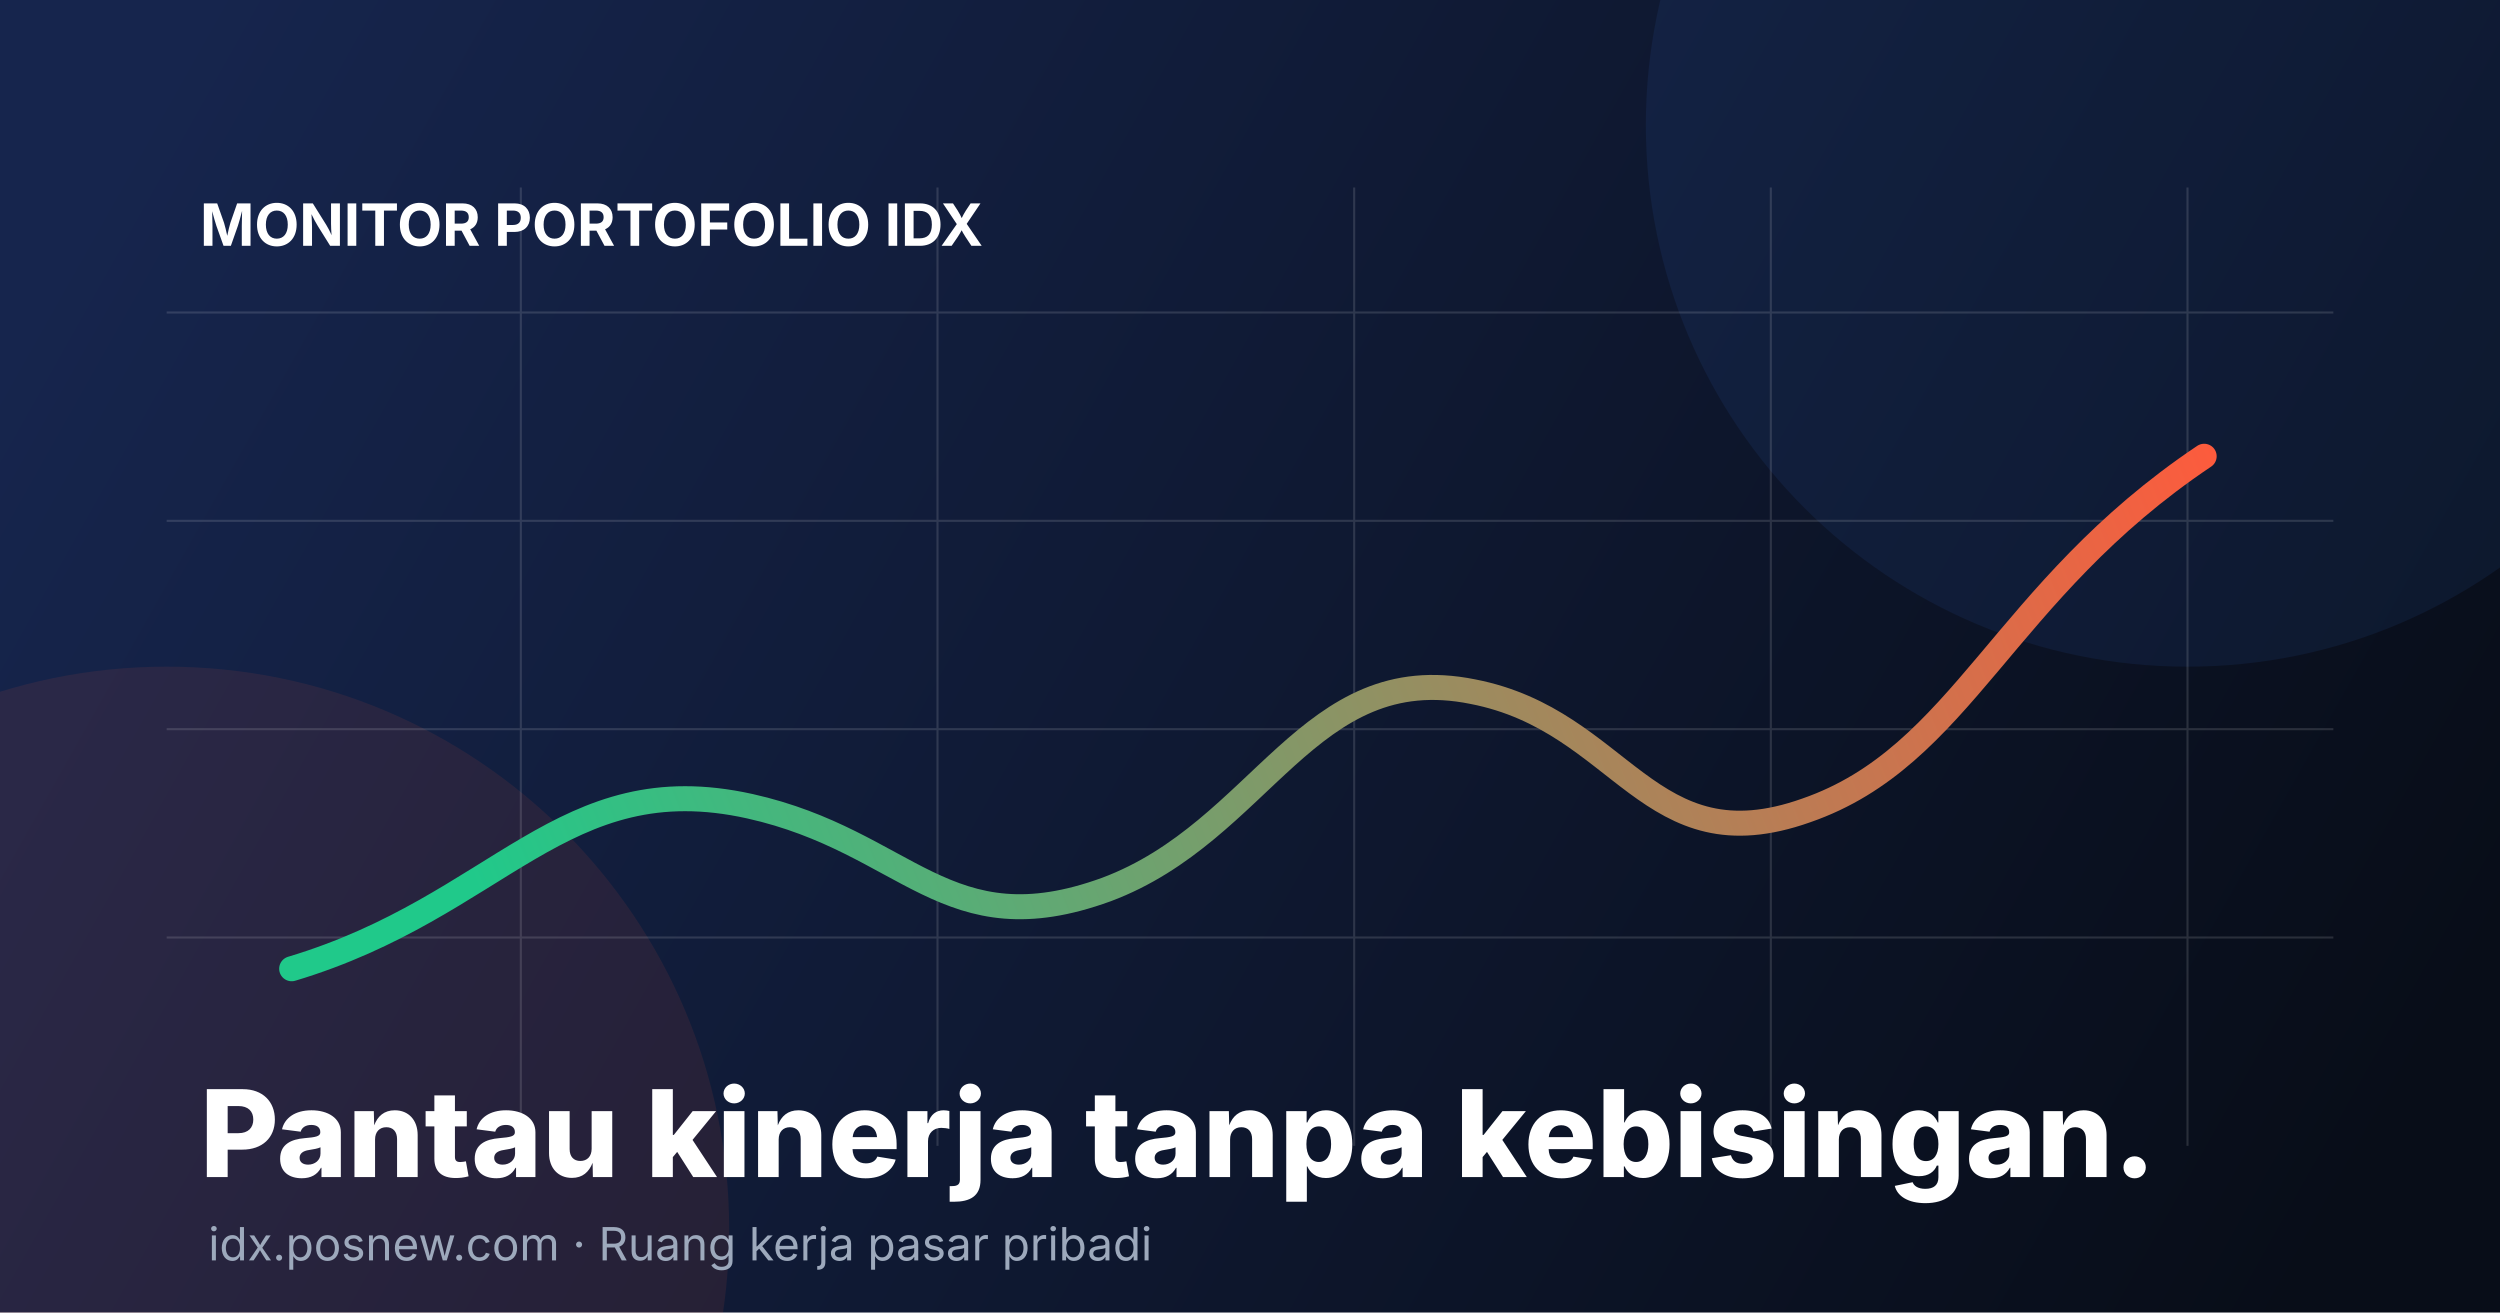
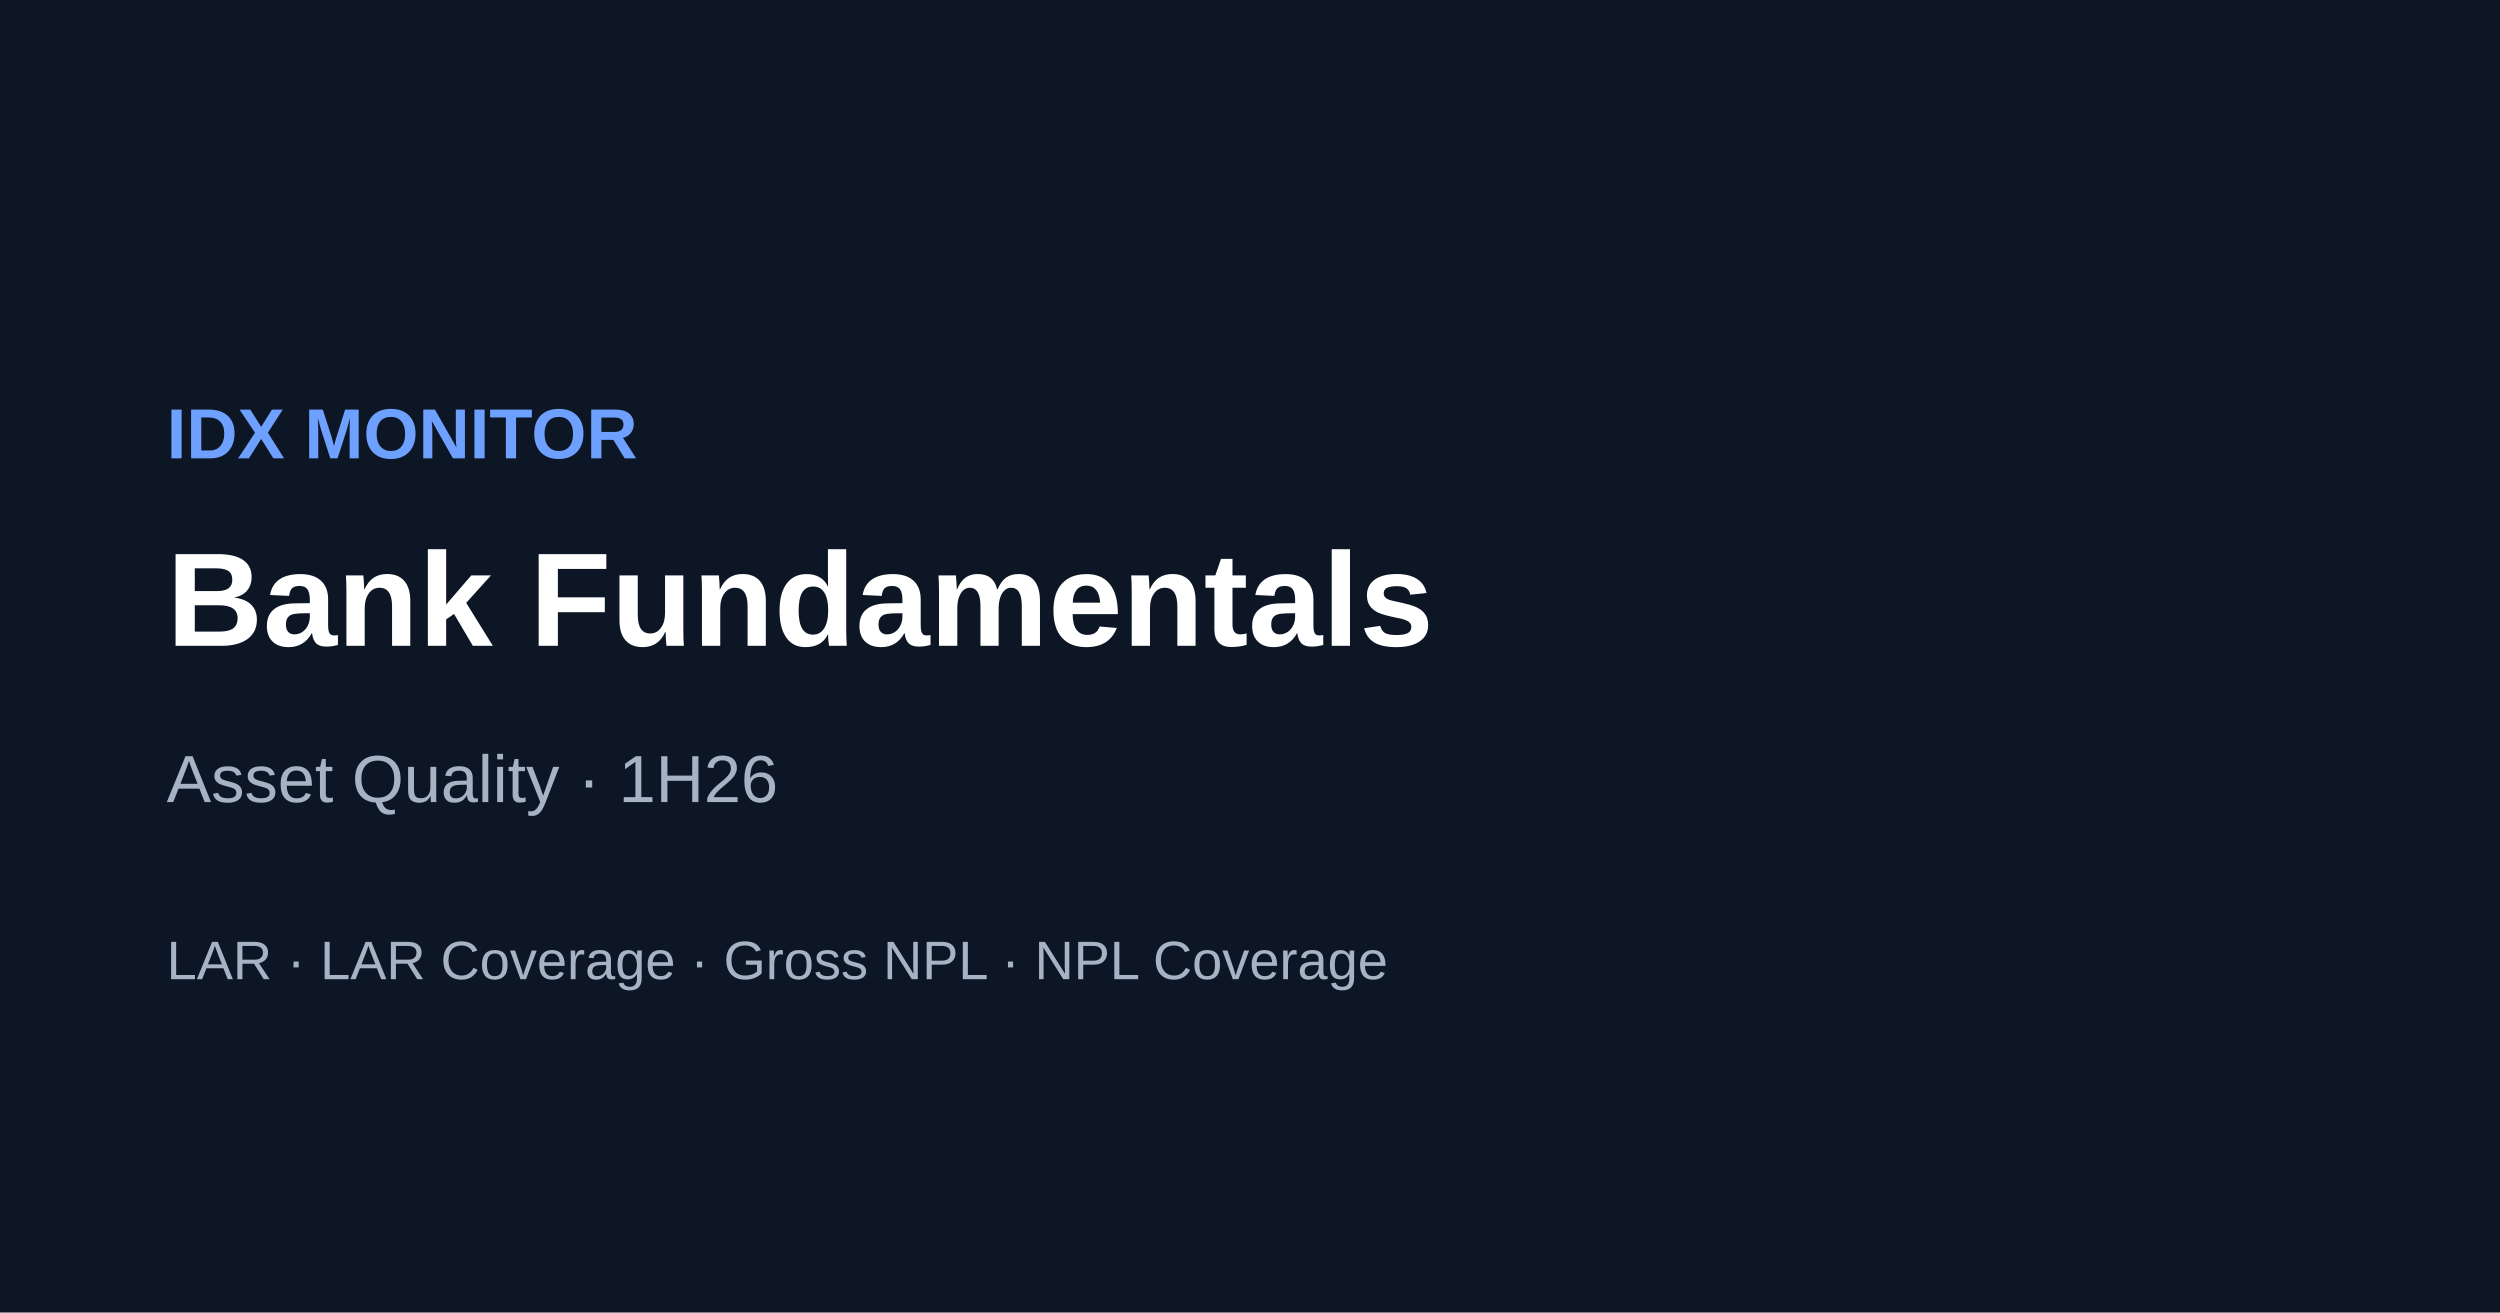
<svg xmlns="http://www.w3.org/2000/svg" width="1200" height="630" viewBox="0 0 1200 630">
-   <defs>
-     <linearGradient id="bg" x1="80" y1="30" x2="1110" y2="610" gradientUnits="userSpaceOnUse">
-       <stop stop-color="#16254d" />
-       <stop offset="1" stop-color="#080d18" />
-     </linearGradient>
-     <linearGradient id="line" x1="250" y1="480" x2="1050" y2="160" gradientUnits="userSpaceOnUse">
-       <stop stop-color="#20c98a" />
-       <stop offset="1" stop-color="#ff5a3c" />
-     </linearGradient>
-   </defs>
-   <rect width="1200" height="630" fill="url(#bg)" />
-   <circle cx="1050" cy="60" r="260" fill="#3976e8" opacity=".09" />
-   <circle cx="80" cy="590" r="270" fill="#ff5a3c" opacity=".09" />
-   <g opacity=".13" stroke="#fff">
-     <path d="M80 150h1040M80 250h1040M80 350h1040M80 450h1040" />
-     <path d="M250 90v460M450 90v460M650 90v460M850 90v460M1050 90v460" />
-   </g>
-   <path d="M140 465c100-30 130-98 220-78 76 17 94 68 171 40 75-28 97-111 176-95 72 14 84 84 160 57 75-26 94-105 191-170" fill="none" stroke="url(#line)" stroke-width="12" stroke-linecap="round" />
-   <g fill="#fff">
-     <text x="96" y="118" font-family="Inter,Arial,sans-serif" font-size="28" font-weight="700">MONITOR PORTOFOLIO IDX</text>
-     <text x="96" y="565" font-family="Inter,Arial,sans-serif" font-size="58" font-weight="800">Pantau kinerja tanpa kebisingan.</text>
-   </g>
-   <text x="100" y="605" fill="#9da9bc" font-family="Inter,Arial,sans-serif" font-size="22">idx.posnew.com · Ruang kerja pasar pribadi</text>
+   <rect width="1200" height="630" fill="#0d1625" />
+   <text x="80" y="220" fill="#6ea1ff" font-family="Arial" font-size="34" font-weight="700">IDX MONITOR</text>
+   <text x="80" y="310" fill="white" font-family="Arial" font-size="64" font-weight="700">Bank Fundamentals</text>
+   <text x="80" y="385" fill="#a7b3c5" font-family="Arial" font-size="32">Asset Quality · 1H26</text>
+   <text x="80" y="470" fill="#a7b3c5" font-family="Arial" font-size="26">LAR · LAR Coverage · Gross NPL · NPL Coverage</text>
</svg>
